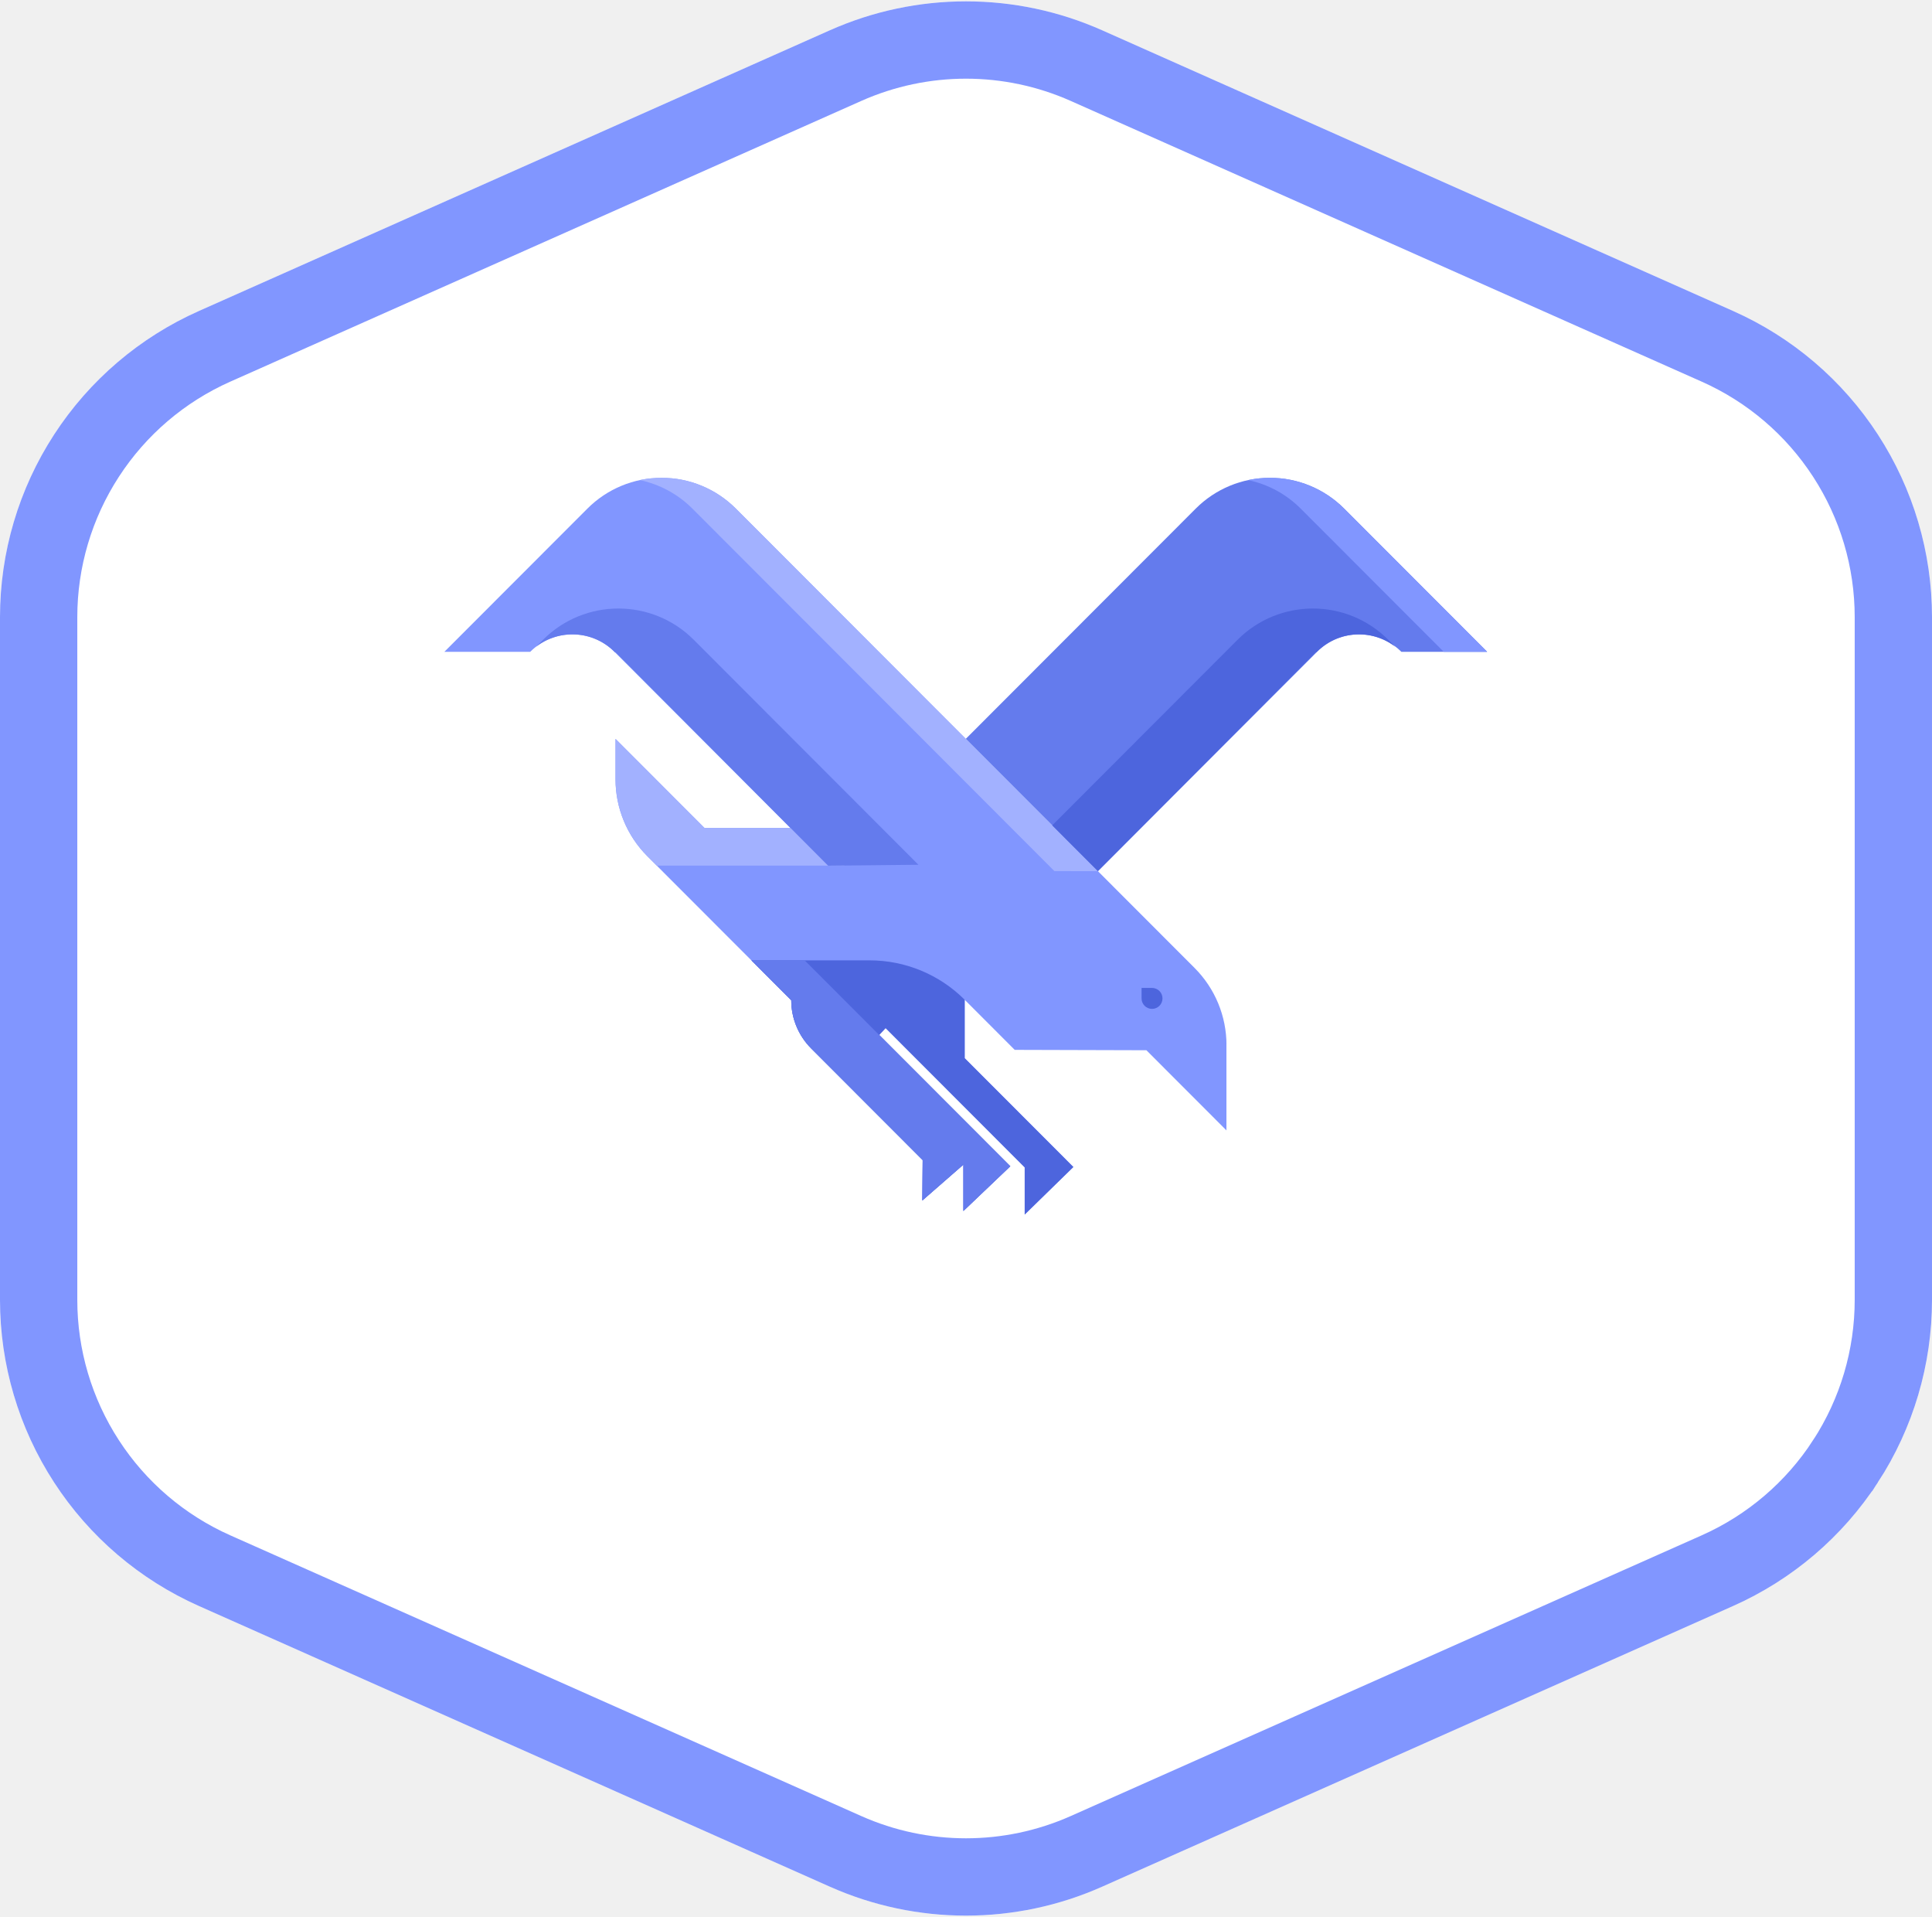
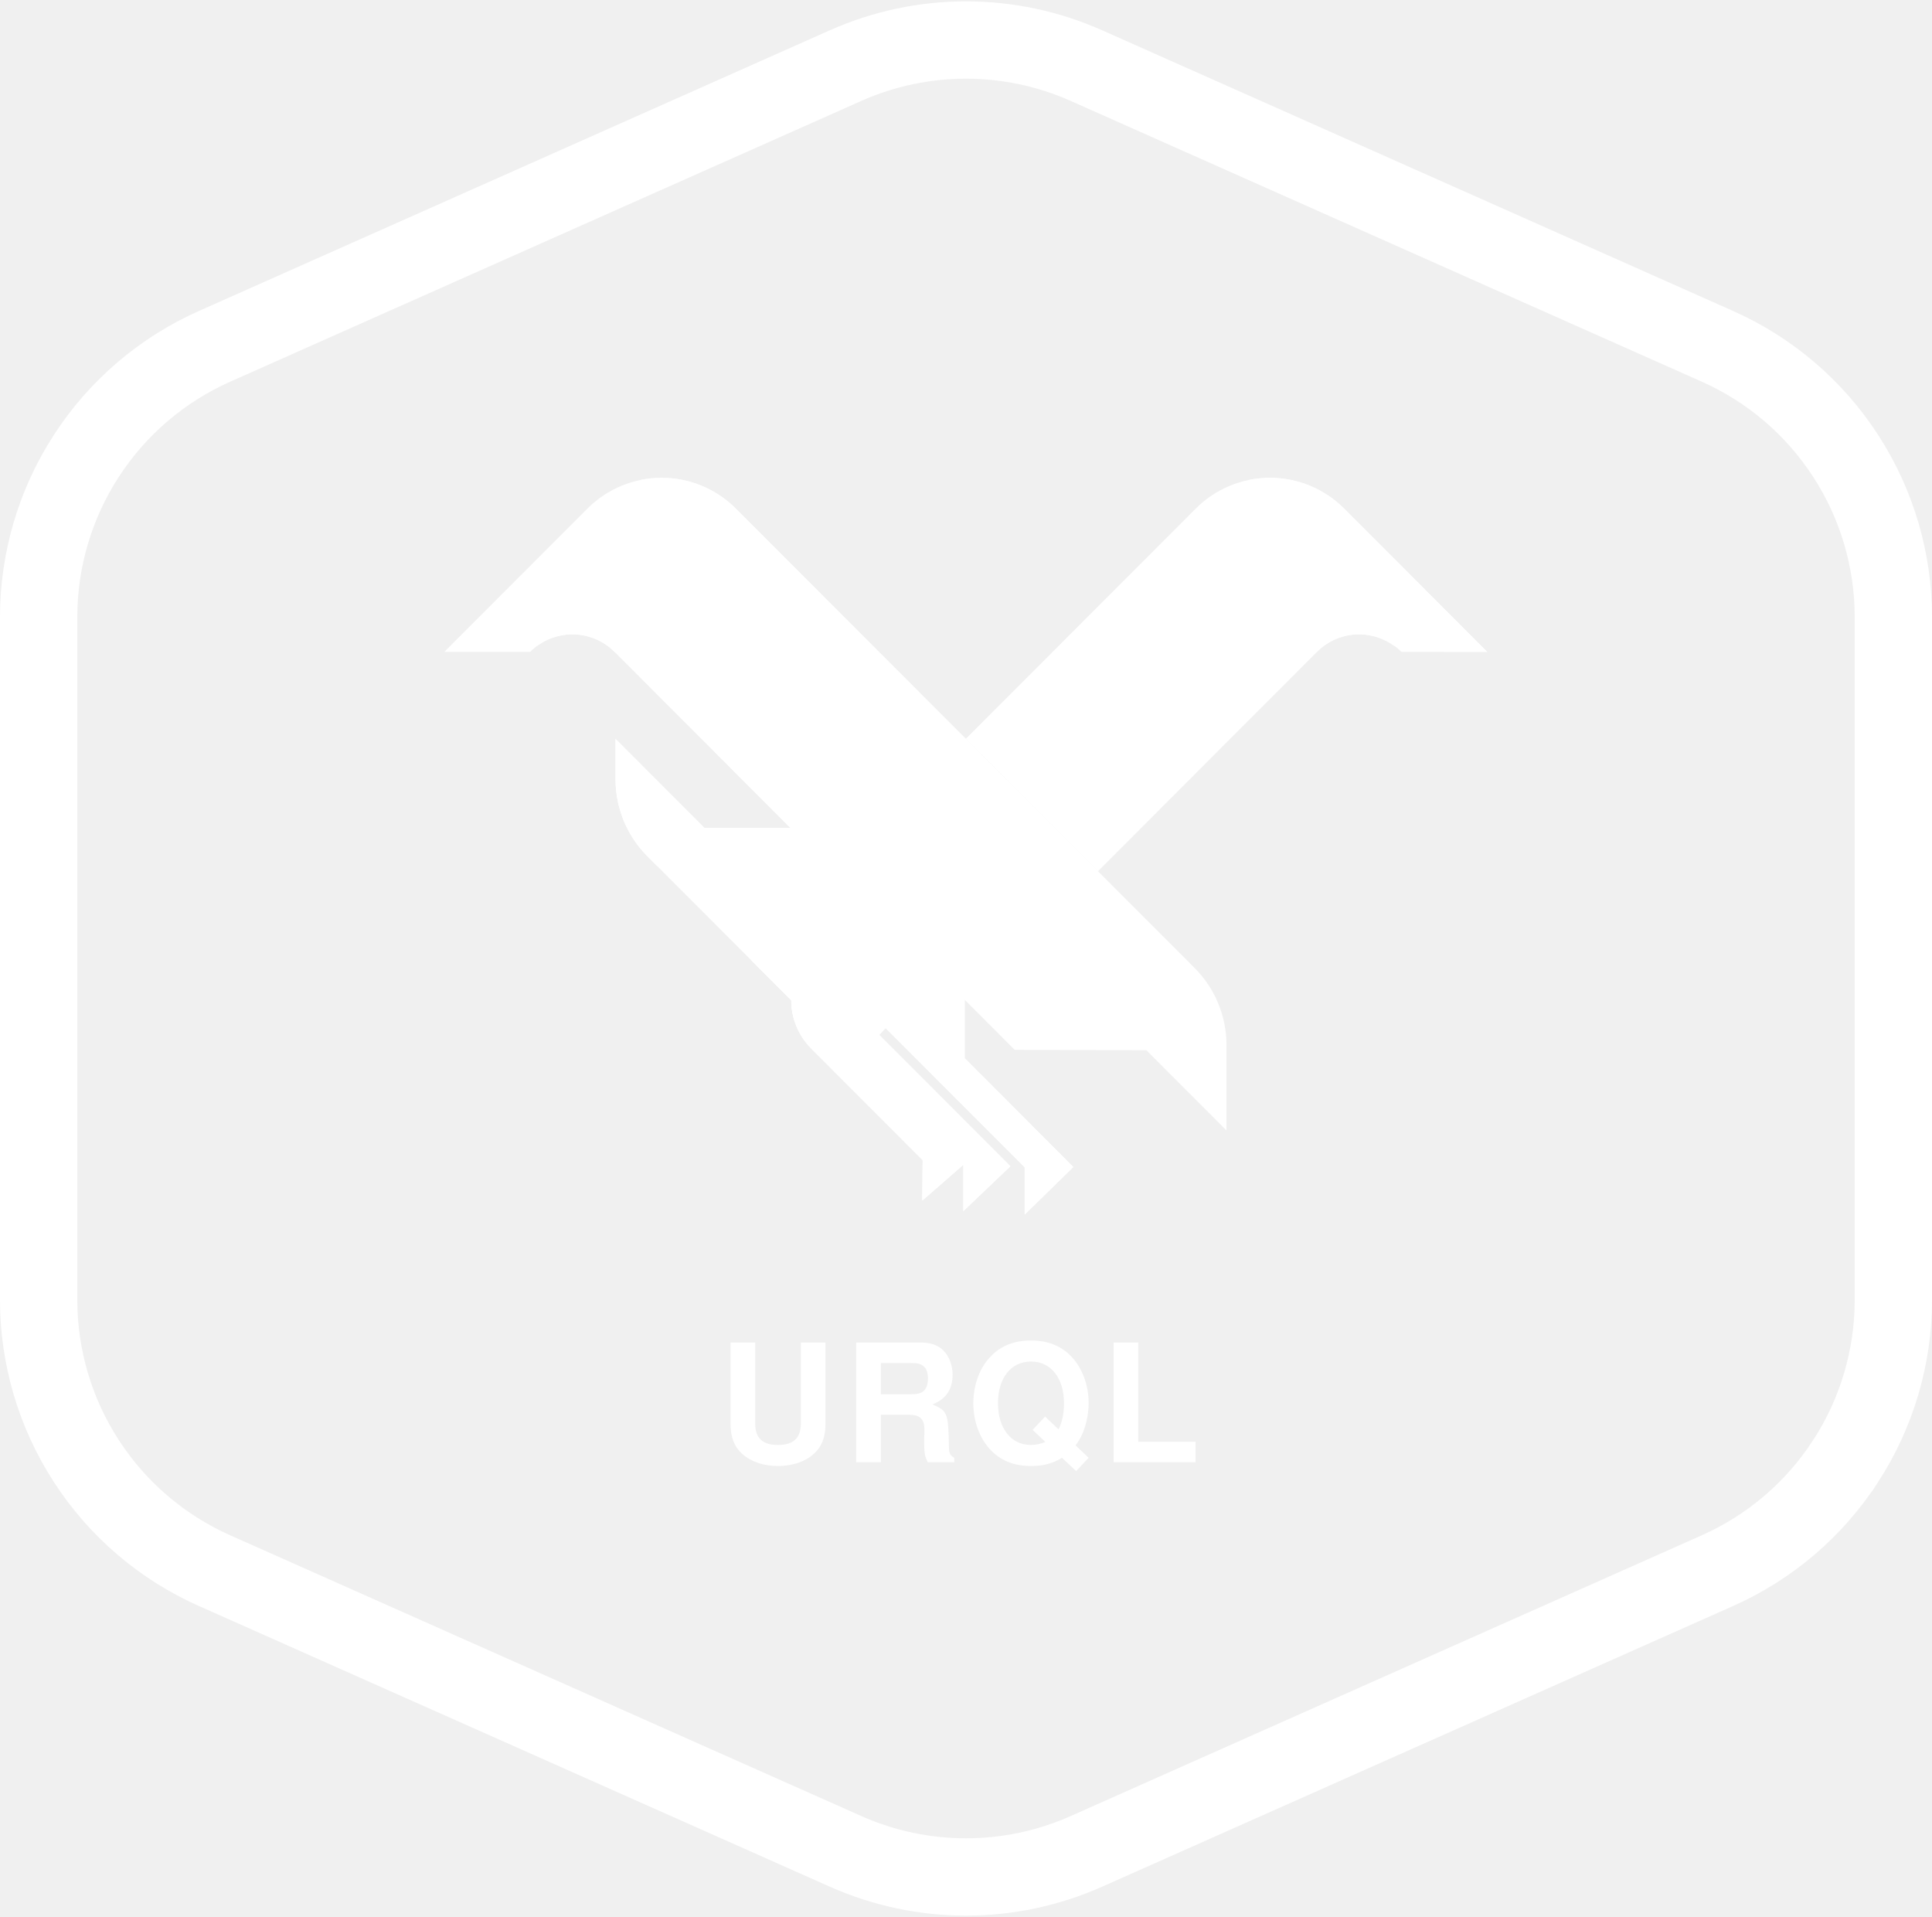
<svg xmlns="http://www.w3.org/2000/svg" xmlns:xlink="http://www.w3.org/1999/xlink" width="600" height="595" viewBox="0 0 600 595">
  <defs>
    <path id="a" d="M0 .9h242.898v228.749H0z" />
    <path id="c" d="M0 .9h161.932v122.147H0z" />
    <path id="e" d="M0 .9H142.26v122.147H0z" />
  </defs>
-   <g fill="none" fill-rule="evenodd">
-     <path fill="white" d="M342.277 9.4l195.971 87.165C575.801 113.268 600 150.515 600 191.616v211.961c0 41.1-24.199 78.348-61.752 95.051l-195.971 87.165a104.029 104.029 0 0 1-84.554 0L61.752 498.628C24.199 481.925 0 444.678 0 403.578V191.615c0-41.1 24.199-78.348 61.752-95.05L257.723 9.4a104.029 104.029 0 0 1 84.554 0z" />
-     <path stroke="white" stroke-width="24.247" d="M553.161 442.006a68.635 68.635 0 0 1-29.745 25.342L332.27 552.082a79.877 79.877 0 0 1-64.741 0L76.38 467.348a68.635 68.635 0 0 1-29.745-25.342 68.635 68.635 0 0 1-11.113-37.463V190.841a68.635 68.635 0 0 1 11.113-37.463 68.635 68.635 0 0 1 29.745-25.342l191.148-84.733a79.877 79.877 0 0 1 64.74 0l191.148 84.733a68.635 68.635 0 0 1 29.745 25.342 68.635 68.635 0 0 1 11.114 37.463v213.702a68.635 68.635 0 0 1-11.114 37.463z" opacity=".499" />
-     <path stroke="#8196FF" stroke-width="24.007" d="M573.14 453.712a91.94 91.94 0 0 1-39.77 33.949l-195.971 87.164a92.026 92.026 0 0 1-74.798 0l-195.97-87.164a91.94 91.94 0 0 1-39.772-33.949 91.94 91.94 0 0 1-14.856-50.135v-211.96A91.94 91.94 0 0 1 26.86 141.48a91.94 91.94 0 0 1 39.771-33.948l195.971-87.165a92.026 92.026 0 0 1 74.798 0l195.97 87.165a91.94 91.94 0 0 1 39.772 33.948 91.94 91.94 0 0 1 14.856 50.135v211.961a91.94 91.94 0 0 1-14.856 50.135z" />
-     <text fill="#white" font-family="Helvetica-Bold, Helvetica" font-size="51" font-weight="bold" letter-spacing="2" transform="translate(0 -10)">
+   <g fill="transparent" fill-rule="evenodd">
+     <path fill="transparent" d="M342.277 9.4l195.971 87.165C575.801 113.268 600 150.515 600 191.616v211.961c0 41.1-24.199 78.348-61.752 95.051l-195.971 87.165a104.029 104.029 0 0 1-84.554 0L61.752 498.628C24.199 481.925 0 444.678 0 403.578V191.615c0-41.1 24.199-78.348 61.752-95.05L257.723 9.4a104.029 104.029 0 0 1 84.554 0z" />
+     <path stroke="transparent" stroke-width="24.247" d="M553.161 442.006a68.635 68.635 0 0 1-29.745 25.342L332.27 552.082a79.877 79.877 0 0 1-64.741 0L76.38 467.348a68.635 68.635 0 0 1-29.745-25.342 68.635 68.635 0 0 1-11.113-37.463V190.841a68.635 68.635 0 0 1 11.113-37.463 68.635 68.635 0 0 1 29.745-25.342l191.148-84.733a79.877 79.877 0 0 1 64.74 0l191.148 84.733a68.635 68.635 0 0 1 29.745 25.342 68.635 68.635 0 0 1 11.114 37.463v213.702a68.635 68.635 0 0 1-11.114 37.463z" opacity=".499" />
+     <path stroke="white" stroke-width="24.007" d="M573.14 453.712a91.94 91.94 0 0 1-39.77 33.949l-195.971 87.164a92.026 92.026 0 0 1-74.798 0l-195.97-87.164a91.94 91.94 0 0 1-39.772-33.949 91.94 91.94 0 0 1-14.856-50.135v-211.96A91.94 91.94 0 0 1 26.86 141.48a91.94 91.94 0 0 1 39.771-33.948l195.971-87.165a92.026 92.026 0 0 1 74.798 0l195.97 87.165a91.94 91.94 0 0 1 39.772 33.948 91.94 91.94 0 0 1 14.856 50.135v211.961a91.94 91.94 0 0 1-14.856 50.135z" />
+     <text fill="white" font-family="Helvetica-Bold, Helvetica" font-size="51" font-weight="bold" letter-spacing="2" transform="translate(0 -10)">
      <tspan x="223" y="464">URQL</tspan>
    </text>
    <g transform="translate(138 147.451)">
      <mask id="b" fill="#fff">
        <use xlink:href="#a" />
      </mask>
-       <path fill="#8196FF" d="M135.063 169.782l45.166 45.214v14.653l15.112-14.763-33.75-33.789v-18.136l15.537 15.556 40.898.117 24.872 24.897v-26.5c0-8.98-3.564-17.594-9.908-23.944l-71.058-71.135-71.424-71.5a32.556 32.556 0 0 0-46.073 0L0 54.934h26.658c7.23-7.238 18.953-7.238 26.183 0l.316.316 54.296 54.354H80.768l-27.611-27.64v12.537a33.79 33.79 0 0 0 9.88 23.88l18.009 18.028 26.685 26.712a21.14 21.14 0 0 0 6.181 14.94l21.104 21.129 13.528 13.54-.104 12.55 12.751-11.127v14.391l14.571-13.888-40.699-40.743" mask="url(#b)" />
+       <path fill="white" d="M135.063 169.782l45.166 45.214v14.653l15.112-14.763-33.75-33.789v-18.136l15.537 15.556 40.898.117 24.872 24.897v-26.5c0-8.98-3.564-17.594-9.908-23.944l-71.058-71.135-71.424-71.5a32.556 32.556 0 0 0-46.073 0L0 54.934h26.658c7.23-7.238 18.953-7.238 26.183 0l.316.316 54.296 54.354H80.768l-27.611-27.64v12.537a33.79 33.79 0 0 0 9.88 23.88l18.009 18.028 26.685 26.712a21.14 21.14 0 0 0 6.181 14.94l21.104 21.129 13.528 13.54-.104 12.55 12.751-11.127v14.391l14.571-13.888-40.699-40.743" mask="url(#b)" />
    </g>
    <g transform="translate(299.932 147.451)">
      <mask id="d" fill="#fff">
        <use xlink:href="#c" />
      </mask>
-       <path fill="#647BED" d="M0 81.952l71.424-71.5a32.556 32.556 0 0 1 46.073 0l44.435 44.482h-26.658c-7.23-7.238-18.953-7.238-26.183 0l-.316.316-67.724 67.797" mask="url(#d)" />
+       <path fill="white" d="M0 81.952l71.424-71.5a32.556 32.556 0 0 1 46.073 0l44.435 44.482h-26.658c-7.23-7.238-18.953-7.238-26.183 0l-.316.316-67.724 67.797" mask="url(#d)" />
    </g>
    <g transform="translate(198.724 147.451)">
      <mask id="f" fill="#fff">
        <use xlink:href="#e" />
      </mask>
-       <path fill="#A2B1FF" d="M142.259 123.047l-41.051-41.095-71.425-71.5A32.562 32.562 0 0 0 6.747.898C4.461.9 2.202 1.146 0 1.614a32.558 32.558 0 0 1 16.29 8.837l71.423 71.5 41.01 41.055 13.536.04z" mask="url(#f)" />
+       <path fill="white" d="M142.259 123.047l-41.051-41.095-71.425-71.5A32.562 32.562 0 0 0 6.747.898C4.461.9 2.202 1.146 0 1.614a32.558 32.558 0 0 1 16.29 8.837l71.423 71.5 41.01 41.055 13.536.04z" mask="url(#f)" />
    </g>
-     <path fill="#A2B1FF" d="M203.975 268.774h58.135l11.707-11.718h-55.05l-27.61-27.64v12.537a33.79 33.79 0 0 0 9.88 23.88l2.938 2.941z" />
-     <path fill="#4D65DD" d="M354.523 309.991a3.252 3.252 0 0 0 3.25 3.255 3.252 3.252 0 0 0 3.251-3.255 3.252 3.252 0 0 0-3.25-3.254h-3.251v3.254z" />
-     <path fill="#647BED" d="M215.456 198.648c-12.929-12.943-33.89-12.943-46.817 0l-2.152 2.154c7.26-5.59 17.703-5.074 24.354 1.584l.124.123h.192l66.02 66.277 28.053-.29-66.379-66.449-3.395-3.399z" />
-     <path fill="#4D65DD" d="M384.327 198.648c12.929-12.943 33.89-12.943 46.817 0l2.152 2.154c-7.26-5.59-17.704-5.074-24.354 1.584l-.124.123h-.192l-67.683 67.95-14.175-14.19 54.162-54.222 3.397-3.399zM233.344 298.175l12.387 12.4a21.14 21.14 0 0 0 6.181 14.939l21.104 21.127 13.528 13.541-.104 12.55 12.751-11.126v14.391l14.571-13.89-40.699-40.742 1.995-2.136 43.17 43.219V377.1l15.114-14.763-33.752-33.788v-18.137a41.72 41.72 0 0 0-29.513-12.237h-36.733z" />
-     <path fill="#647BED" d="M313.762 362.108l-40.7-40.743-23.165-23.19h-16.553l12.386 12.4a21.14 21.14 0 0 0 6.182 14.939l21.105 21.127 13.528 13.542-.105 12.55 12.752-11.128v14.392l14.57-13.89z" />
-     <path fill="#8196FF" d="M417.428 157.903a32.556 32.556 0 0 0-23.036-9.552c-2.286 0-4.545.247-6.747.714a32.548 32.548 0 0 1 16.289 8.838l44.435 44.483h13.495l-44.436-44.483z" />
+     <path fill="white" d="M203.975 268.774h58.135l11.707-11.718h-55.05l-27.61-27.64v12.537a33.79 33.79 0 0 0 9.88 23.88l2.938 2.941z" />
+     <path fill="white" d="M354.523 309.991a3.252 3.252 0 0 0 3.25 3.255 3.252 3.252 0 0 0 3.251-3.255 3.252 3.252 0 0 0-3.25-3.254h-3.251v3.254z" />
+     <path fill="white" d="M215.456 198.648c-12.929-12.943-33.89-12.943-46.817 0l-2.152 2.154c7.26-5.59 17.703-5.074 24.354 1.584l.124.123h.192l66.02 66.277 28.053-.29-66.379-66.449-3.395-3.399z" />
+     <path fill="white" d="M384.327 198.648c12.929-12.943 33.89-12.943 46.817 0l2.152 2.154c-7.26-5.59-17.704-5.074-24.354 1.584l-.124.123h-.192l-67.683 67.95-14.175-14.19 54.162-54.222 3.397-3.399zM233.344 298.175l12.387 12.4a21.14 21.14 0 0 0 6.181 14.939l21.104 21.127 13.528 13.541-.104 12.55 12.751-11.126v14.391l14.571-13.89-40.699-40.742 1.995-2.136 43.17 43.219V377.1l15.114-14.763-33.752-33.788v-18.137a41.72 41.72 0 0 0-29.513-12.237h-36.733z" />
+     <path fill="white" d="M313.762 362.108l-40.7-40.743-23.165-23.19h-16.553l12.386 12.4a21.14 21.14 0 0 0 6.182 14.939l21.105 21.127 13.528 13.542-.105 12.55 12.752-11.128v14.392l14.57-13.89z" />
+     <path fill="white" d="M417.428 157.903a32.556 32.556 0 0 0-23.036-9.552c-2.286 0-4.545.247-6.747.714a32.548 32.548 0 0 1 16.289 8.838l44.435 44.483h13.495l-44.436-44.483z" />
  </g>
</svg>
